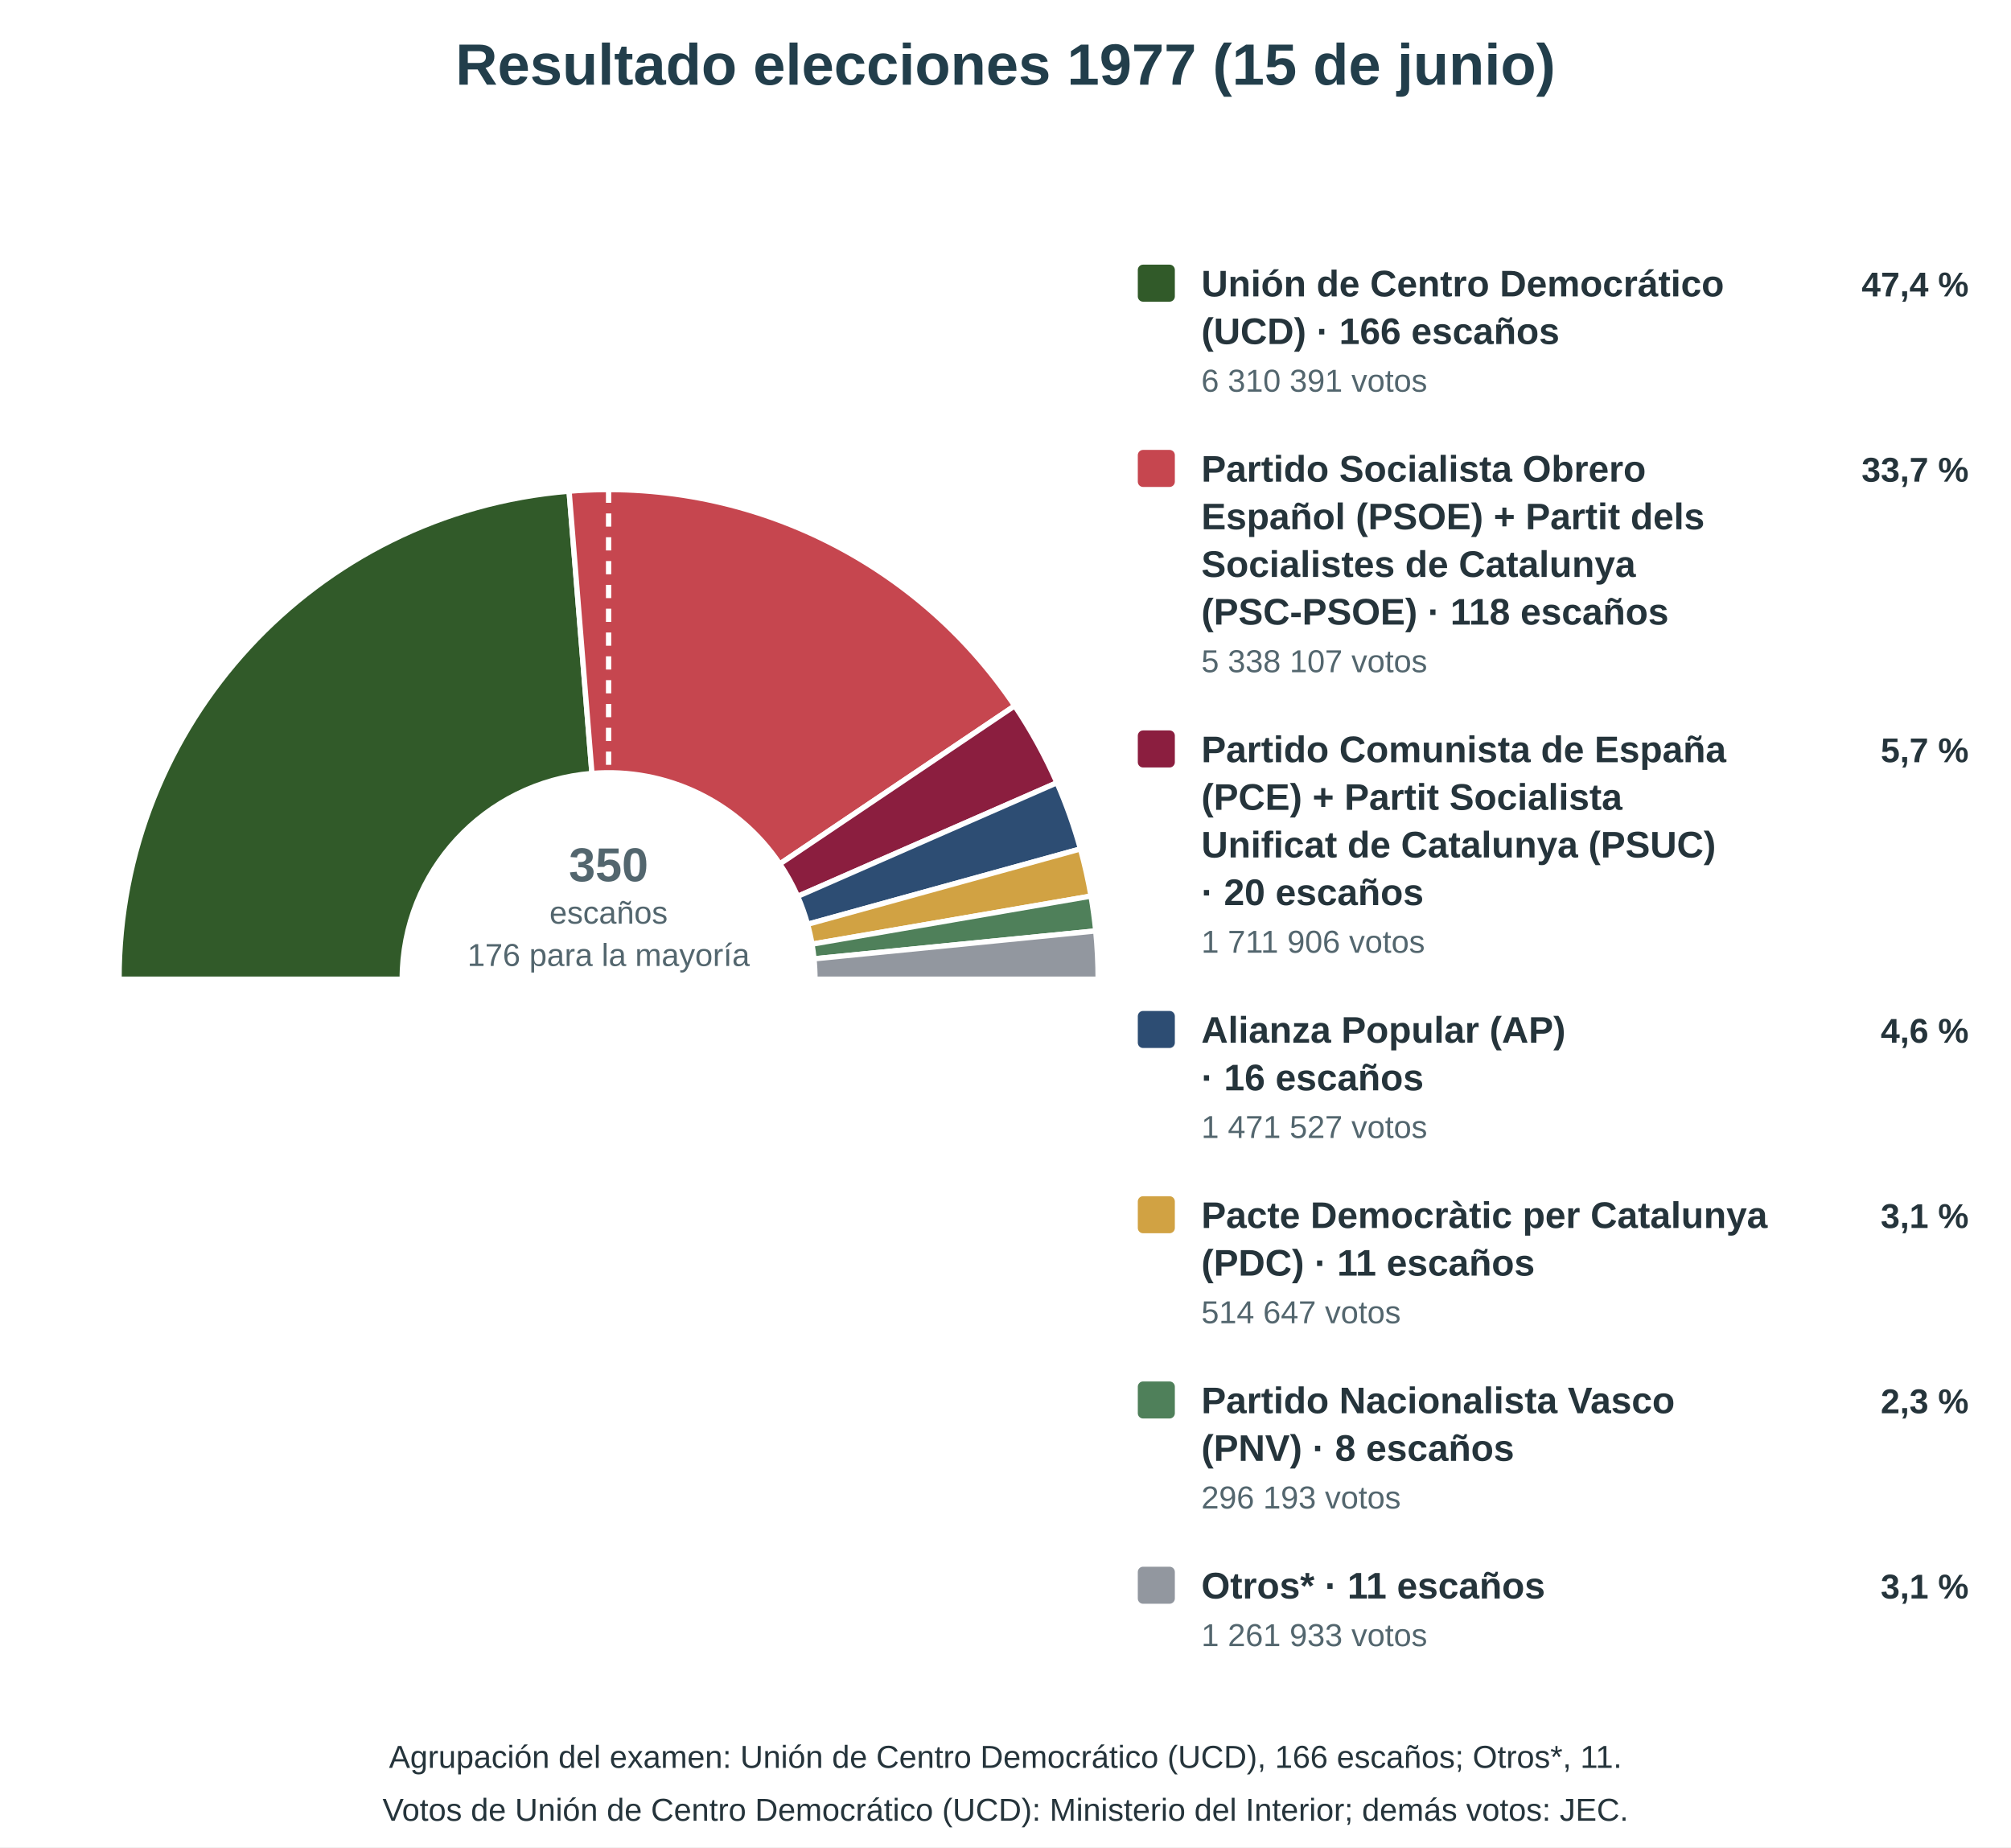
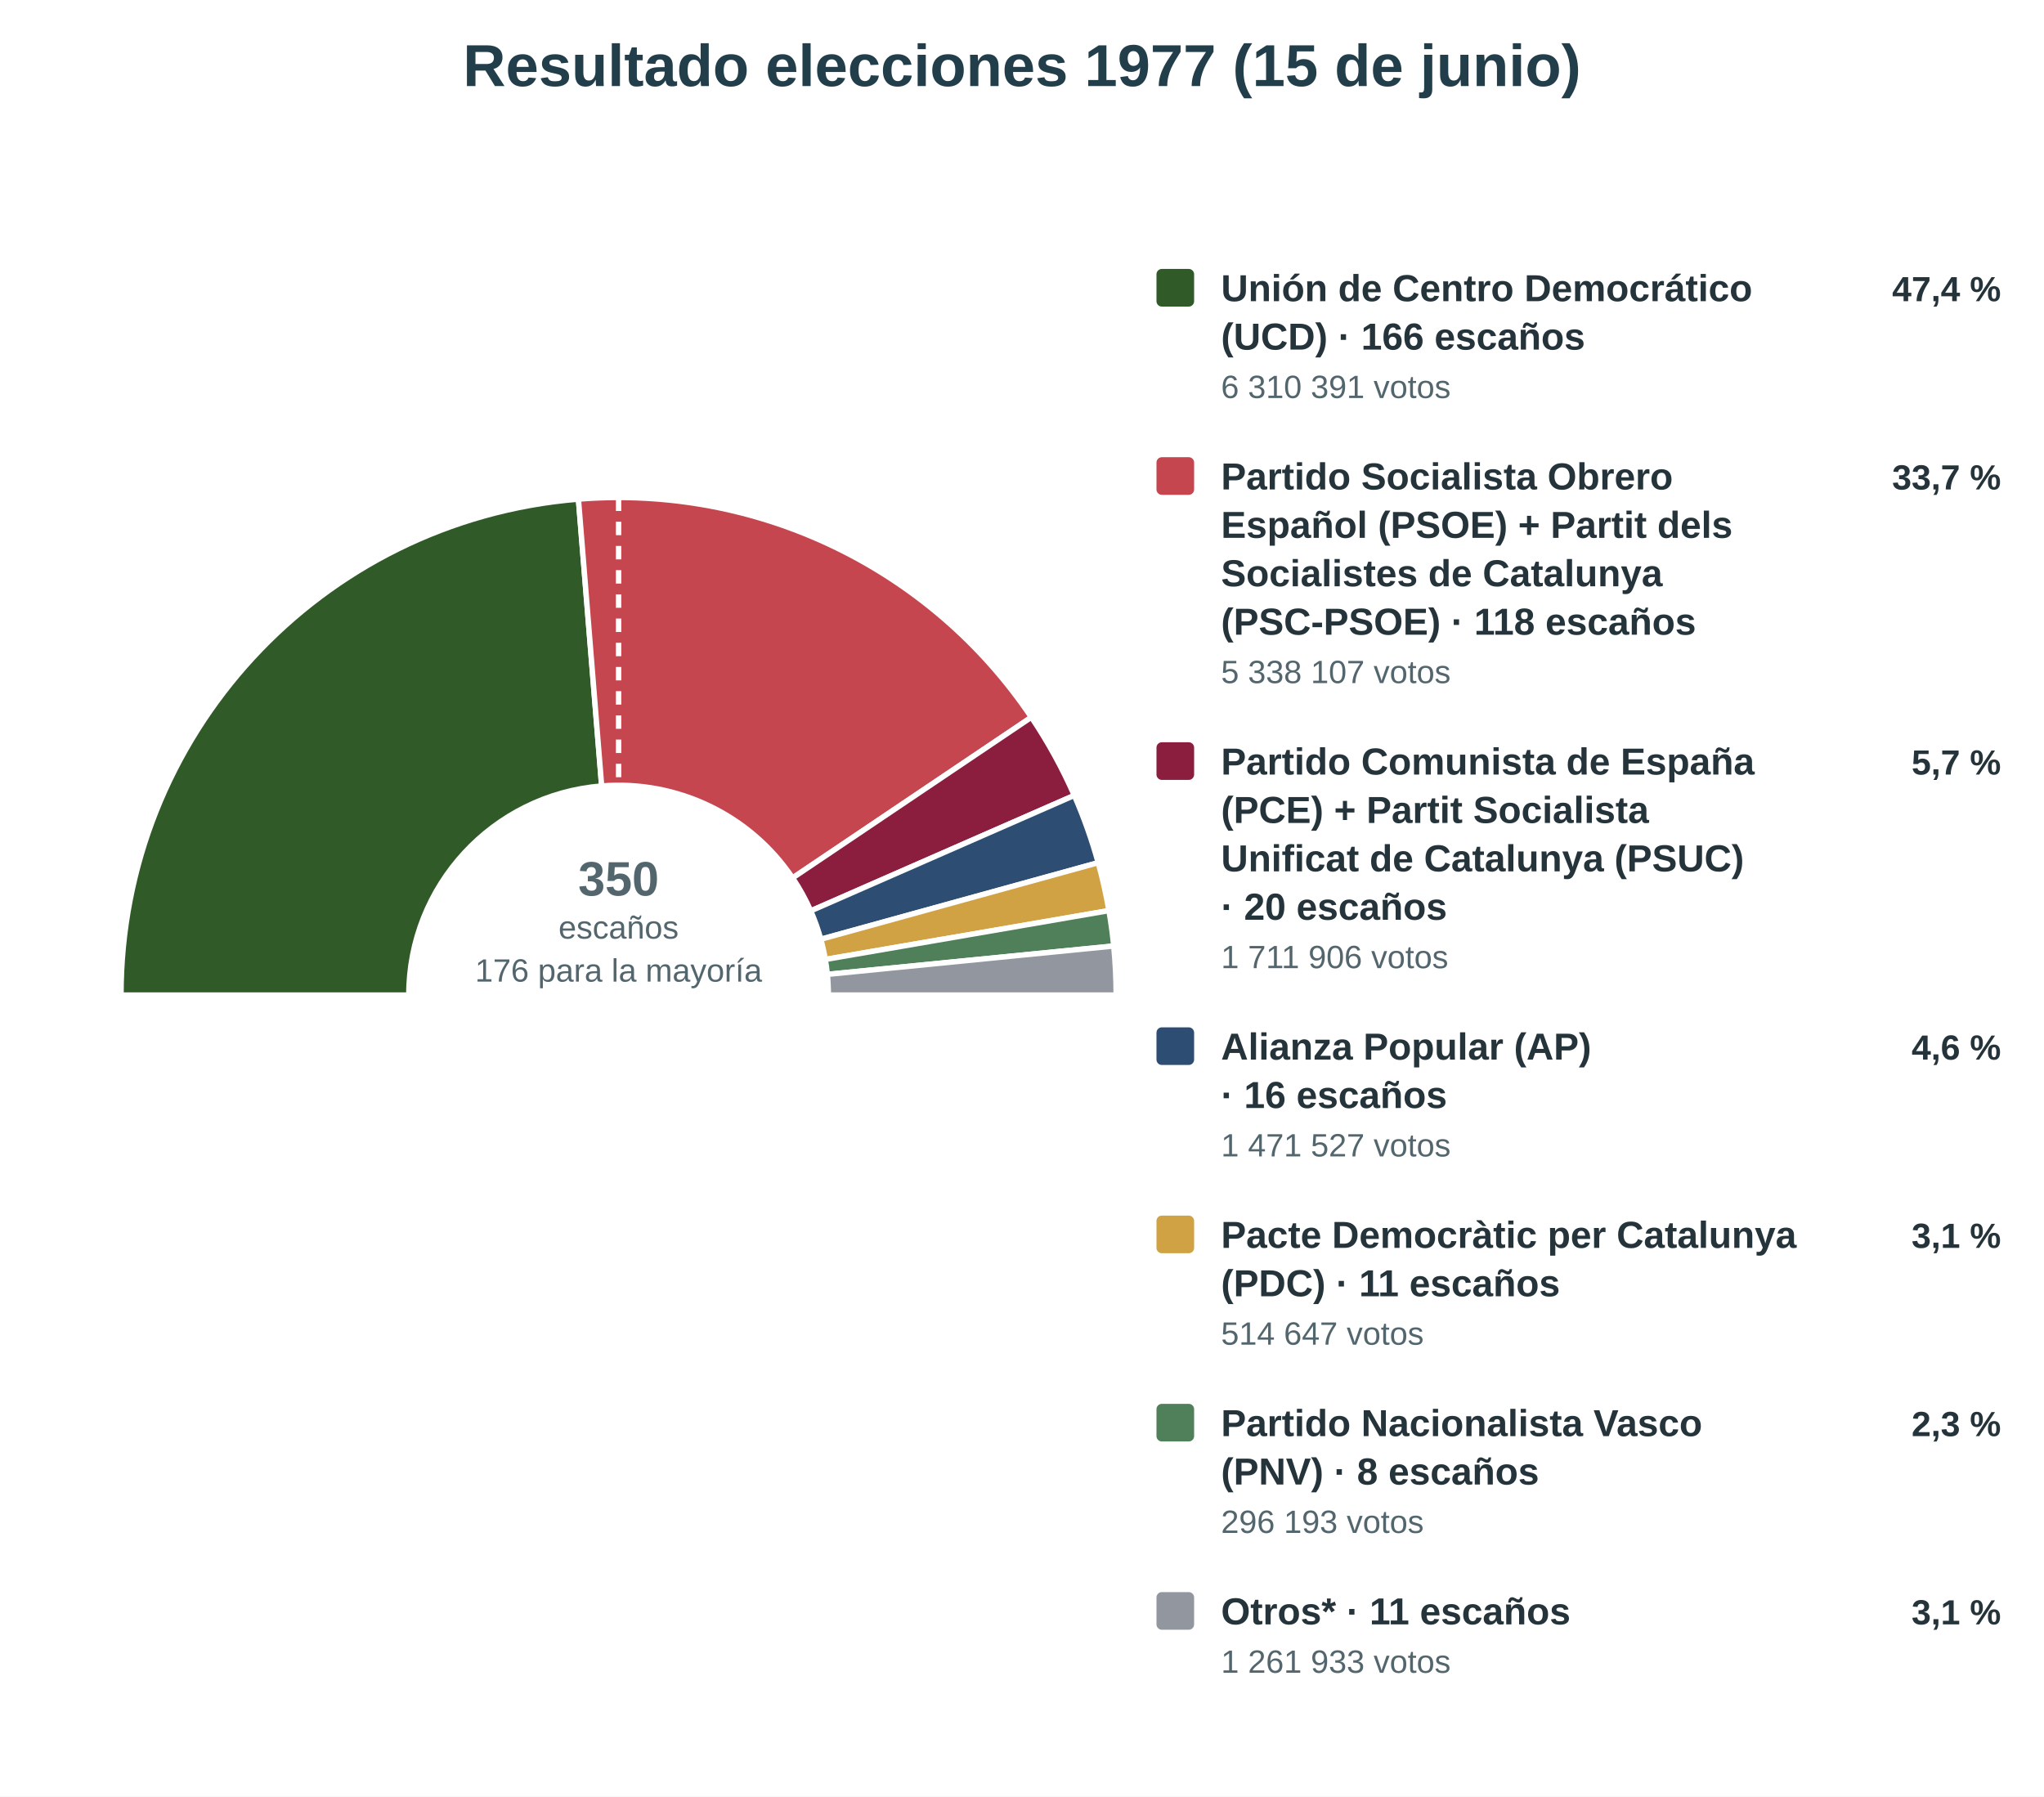
- <svg xmlns="http://www.w3.org/2000/svg" width="760" height="698" viewBox="0 0 760 698" role="img" aria-labelledby="title desc">
+ <svg xmlns="http://www.w3.org/2000/svg" width="760" height="668" viewBox="0 0 760 668" role="img" aria-labelledby="title desc">
  <style>text{font-family:"Arial Narrow",Arial,sans-serif;fill:#25343b}.title{font-size:22px;font-weight:700;fill:#223e4b}.party{font-size:14px;font-weight:700}.share{font-size:13px;font-weight:600}.metric{font-size:12px;fill:#53666e}.center-seat{font-size:18px;font-weight:700;fill:#53666e}.center-majority{font-size:12px;fill:#53666e}.footnote{font-size:12px}.sector{stroke:#fff;stroke-width:2}</style>
-   <rect width="760" height="698" fill="#fff" />
+   <rect width="760" height="668" fill="#fff" />
  <text class="title" x="380" y="32" text-anchor="middle">Resultado elecciones 1977 (15 de junio)</text>
  <path class="sector" data-party="UCD" data-seats="166" data-seat-percent="47.429" fill="#315a29" d="M45.00,370.00 A185,185 0 0 1 215.07,185.60 L223.71,292.25 A78,78 0 0 0 152.00,370.00 Z" />
  <rect x="430" y="100" width="14" height="14" rx="2" fill="#315a29" />
  <text class="party" x="454" y="112">Unión de Centro Democrático</text>
  <text class="share" x="744" y="112" text-anchor="end">47,4 %</text>
  <text class="party" x="454" y="130">(UCD) · 166 escaños</text>
  <text class="metric" x="454" y="148">6 310 391 votos</text>
  <path class="sector" data-party="PSOE" data-seats="118" data-seat-percent="33.714" fill="#c6464f" d="M215.07,185.60 A185,185 0 0 1 383.48,266.70 L294.71,326.45 A78,78 0 0 0 223.71,292.25 Z" />
  <rect x="430" y="170" width="14" height="14" rx="2" fill="#c6464f" />
  <text class="party" x="454" y="182">Partido Socialista Obrero</text>
  <text class="share" x="744" y="182" text-anchor="end">33,7 %</text>
  <text class="party" x="454" y="200">Español (PSOE) + Partit dels</text>
  <text class="party" x="454" y="218">Socialistes de Catalunya</text>
  <text class="party" x="454" y="236">(PSC-PSOE) · 118 escaños</text>
  <text class="metric" x="454" y="254">5 338 107 votos</text>
  <path class="sector" data-party="PCE" data-seats="20" data-seat-percent="5.714" fill="#8b1e3f" d="M383.48,266.70 A185,185 0 0 1 399.45,295.77 L301.45,338.70 A78,78 0 0 0 294.71,326.45 Z" />
  <rect x="430" y="276" width="14" height="14" rx="2" fill="#8b1e3f" />
  <text class="party" x="454" y="288">Partido Comunista de España</text>
  <text class="share" x="744" y="288" text-anchor="end">5,7 %</text>
  <text class="party" x="454" y="306">(PCE) + Partit Socialista</text>
  <text class="party" x="454" y="324">Unificat de Catalunya (PSUC)</text>
  <text class="party" x="454" y="342">· 20 escaños</text>
  <text class="metric" x="454" y="360">1 711 906 votos</text>
  <path class="sector" data-party="AP" data-seats="16" data-seat-percent="4.571" fill="#2d4d73" d="M399.45,295.77 A185,185 0 0 1 408.33,320.78 L305.19,349.25 A78,78 0 0 0 301.45,338.70 Z" />
  <rect x="430" y="382" width="14" height="14" rx="2" fill="#2d4d73" />
  <text class="party" x="454" y="394">Alianza Popular (AP)</text>
  <text class="share" x="744" y="394" text-anchor="end">4,6 %</text>
  <text class="party" x="454" y="412">· 16 escaños</text>
  <text class="metric" x="454" y="430">1 471 527 votos</text>
  <path class="sector" data-party="PDC" data-seats="11" data-seat-percent="3.143" fill="#d1a243" d="M408.33,320.78 A185,185 0 0 1 412.32,338.60 L306.87,356.76 A78,78 0 0 0 305.19,349.25 Z" />
  <rect x="430" y="452" width="14" height="14" rx="2" fill="#d1a243" />
  <text class="party" x="454" y="464">Pacte Democràtic per Catalunya</text>
  <text class="share" x="744" y="464" text-anchor="end">3,1 %</text>
  <text class="party" x="454" y="482">(PDC) · 11 escaños</text>
  <text class="metric" x="454" y="500">514 647 votos</text>
  <path class="sector" data-party="PNV" data-seats="8" data-seat-percent="2.286" fill="#4f805a" d="M412.32,338.60 A185,185 0 0 1 414.10,351.76 L307.62,362.31 A78,78 0 0 0 306.87,356.76 Z" />
  <rect x="430" y="522" width="14" height="14" rx="2" fill="#4f805a" />
  <text class="party" x="454" y="534">Partido Nacionalista Vasco</text>
  <text class="share" x="744" y="534" text-anchor="end">2,3 %</text>
  <text class="party" x="454" y="552">(PNV) · 8 escaños</text>
  <text class="metric" x="454" y="570">296 193 votos</text>
  <path class="sector" data-party="Otros*" data-seats="11" data-seat-percent="3.143" fill="#92979f" d="M414.10,351.76 A185,185 0 0 1 415.00,370.00 L308.00,370.00 A78,78 0 0 0 307.62,362.31 Z" />
  <rect x="430" y="592" width="14" height="14" rx="2" fill="#92979f" />
  <text class="party" x="454" y="604">Otros* · 11 escaños</text>
  <text class="share" x="744" y="604" text-anchor="end">3,1 %</text>
  <text class="metric" x="454" y="622">1 261 933 votos</text>
  <line class="majority-divider" x1="230" y1="185" x2="230" y2="292" stroke="#fff" stroke-width="2" stroke-dasharray="5 4" />
  <circle cx="230" cy="370" r="77" fill="#fff" />
  <text class="center-seat" x="230" y="333" text-anchor="middle">350</text>
  <text class="center-majority" x="230" y="349" text-anchor="middle">escaños</text>
  <text class="center-majority" x="230" y="365" text-anchor="middle">176 para la mayoría</text>
-   <text class="footnote" x="380" y="668" text-anchor="middle">Agrupación del examen: Unión de Centro Democrático (UCD), 166 escaños; Otros*, 11.</text>
-   <text class="footnote" x="380" y="688" text-anchor="middle">Votos de Unión de Centro Democrático (UCD): Ministerio del Interior; demás votos: JEC.</text>
</svg>
